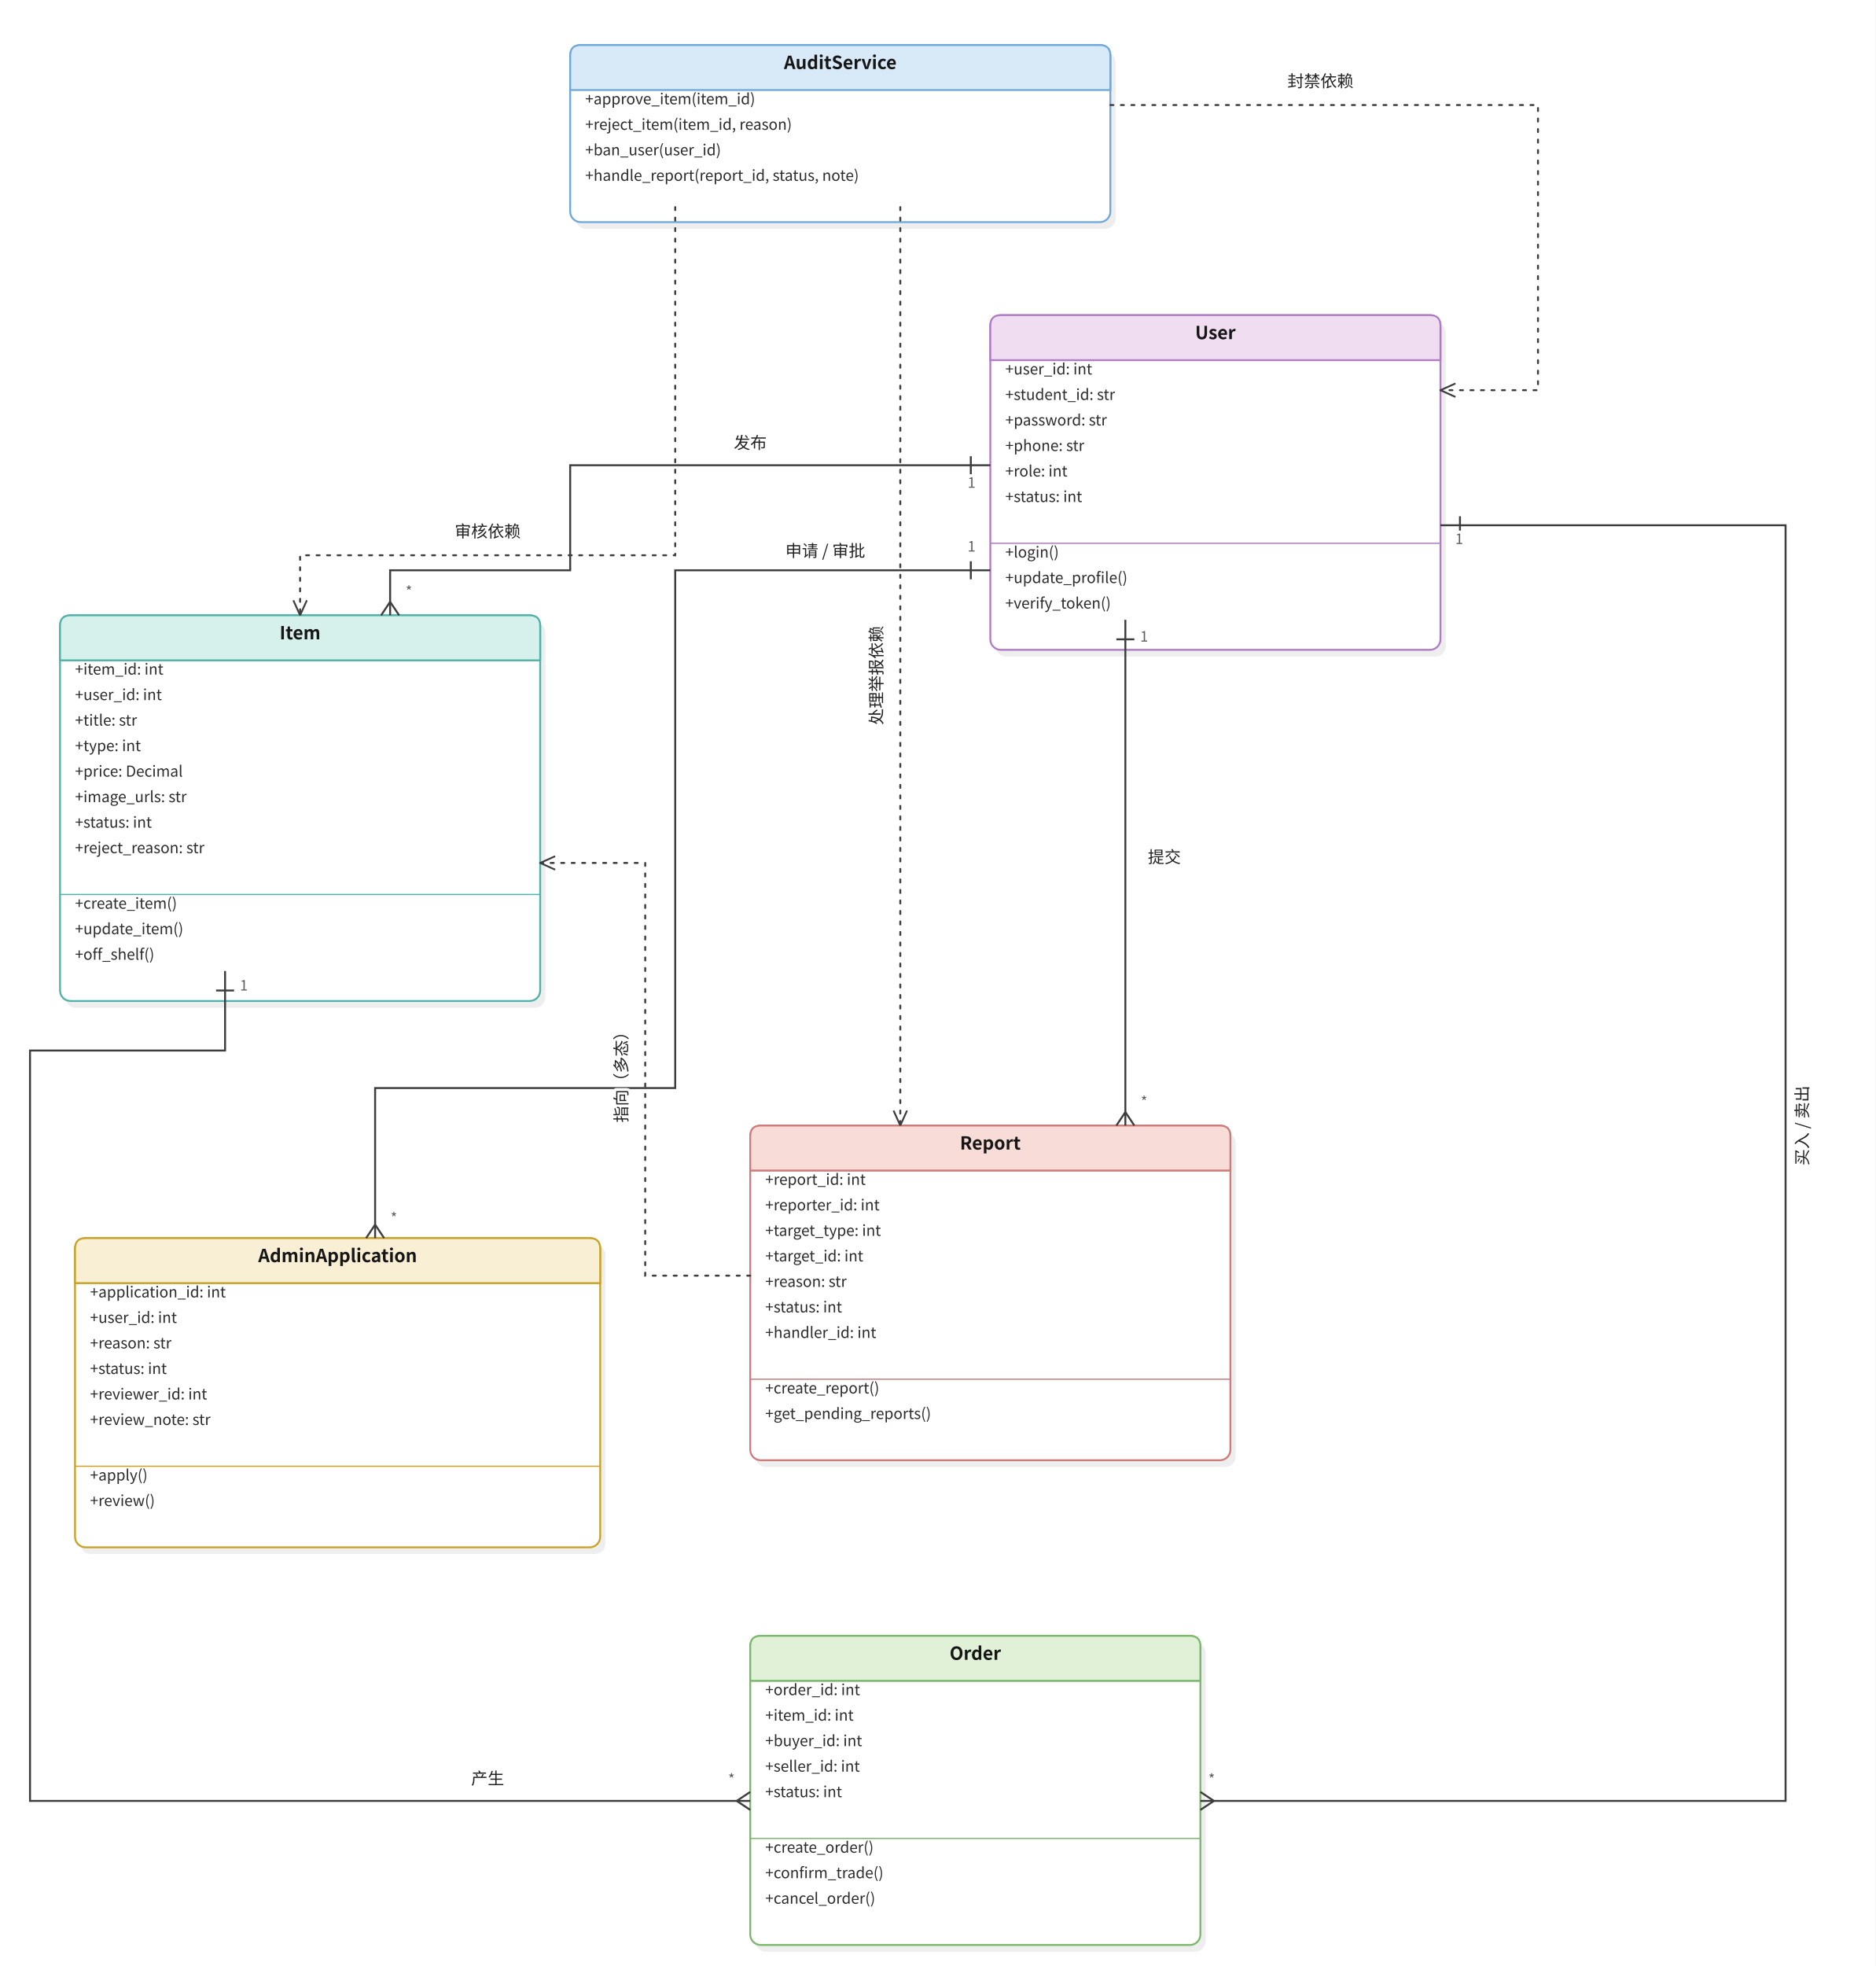
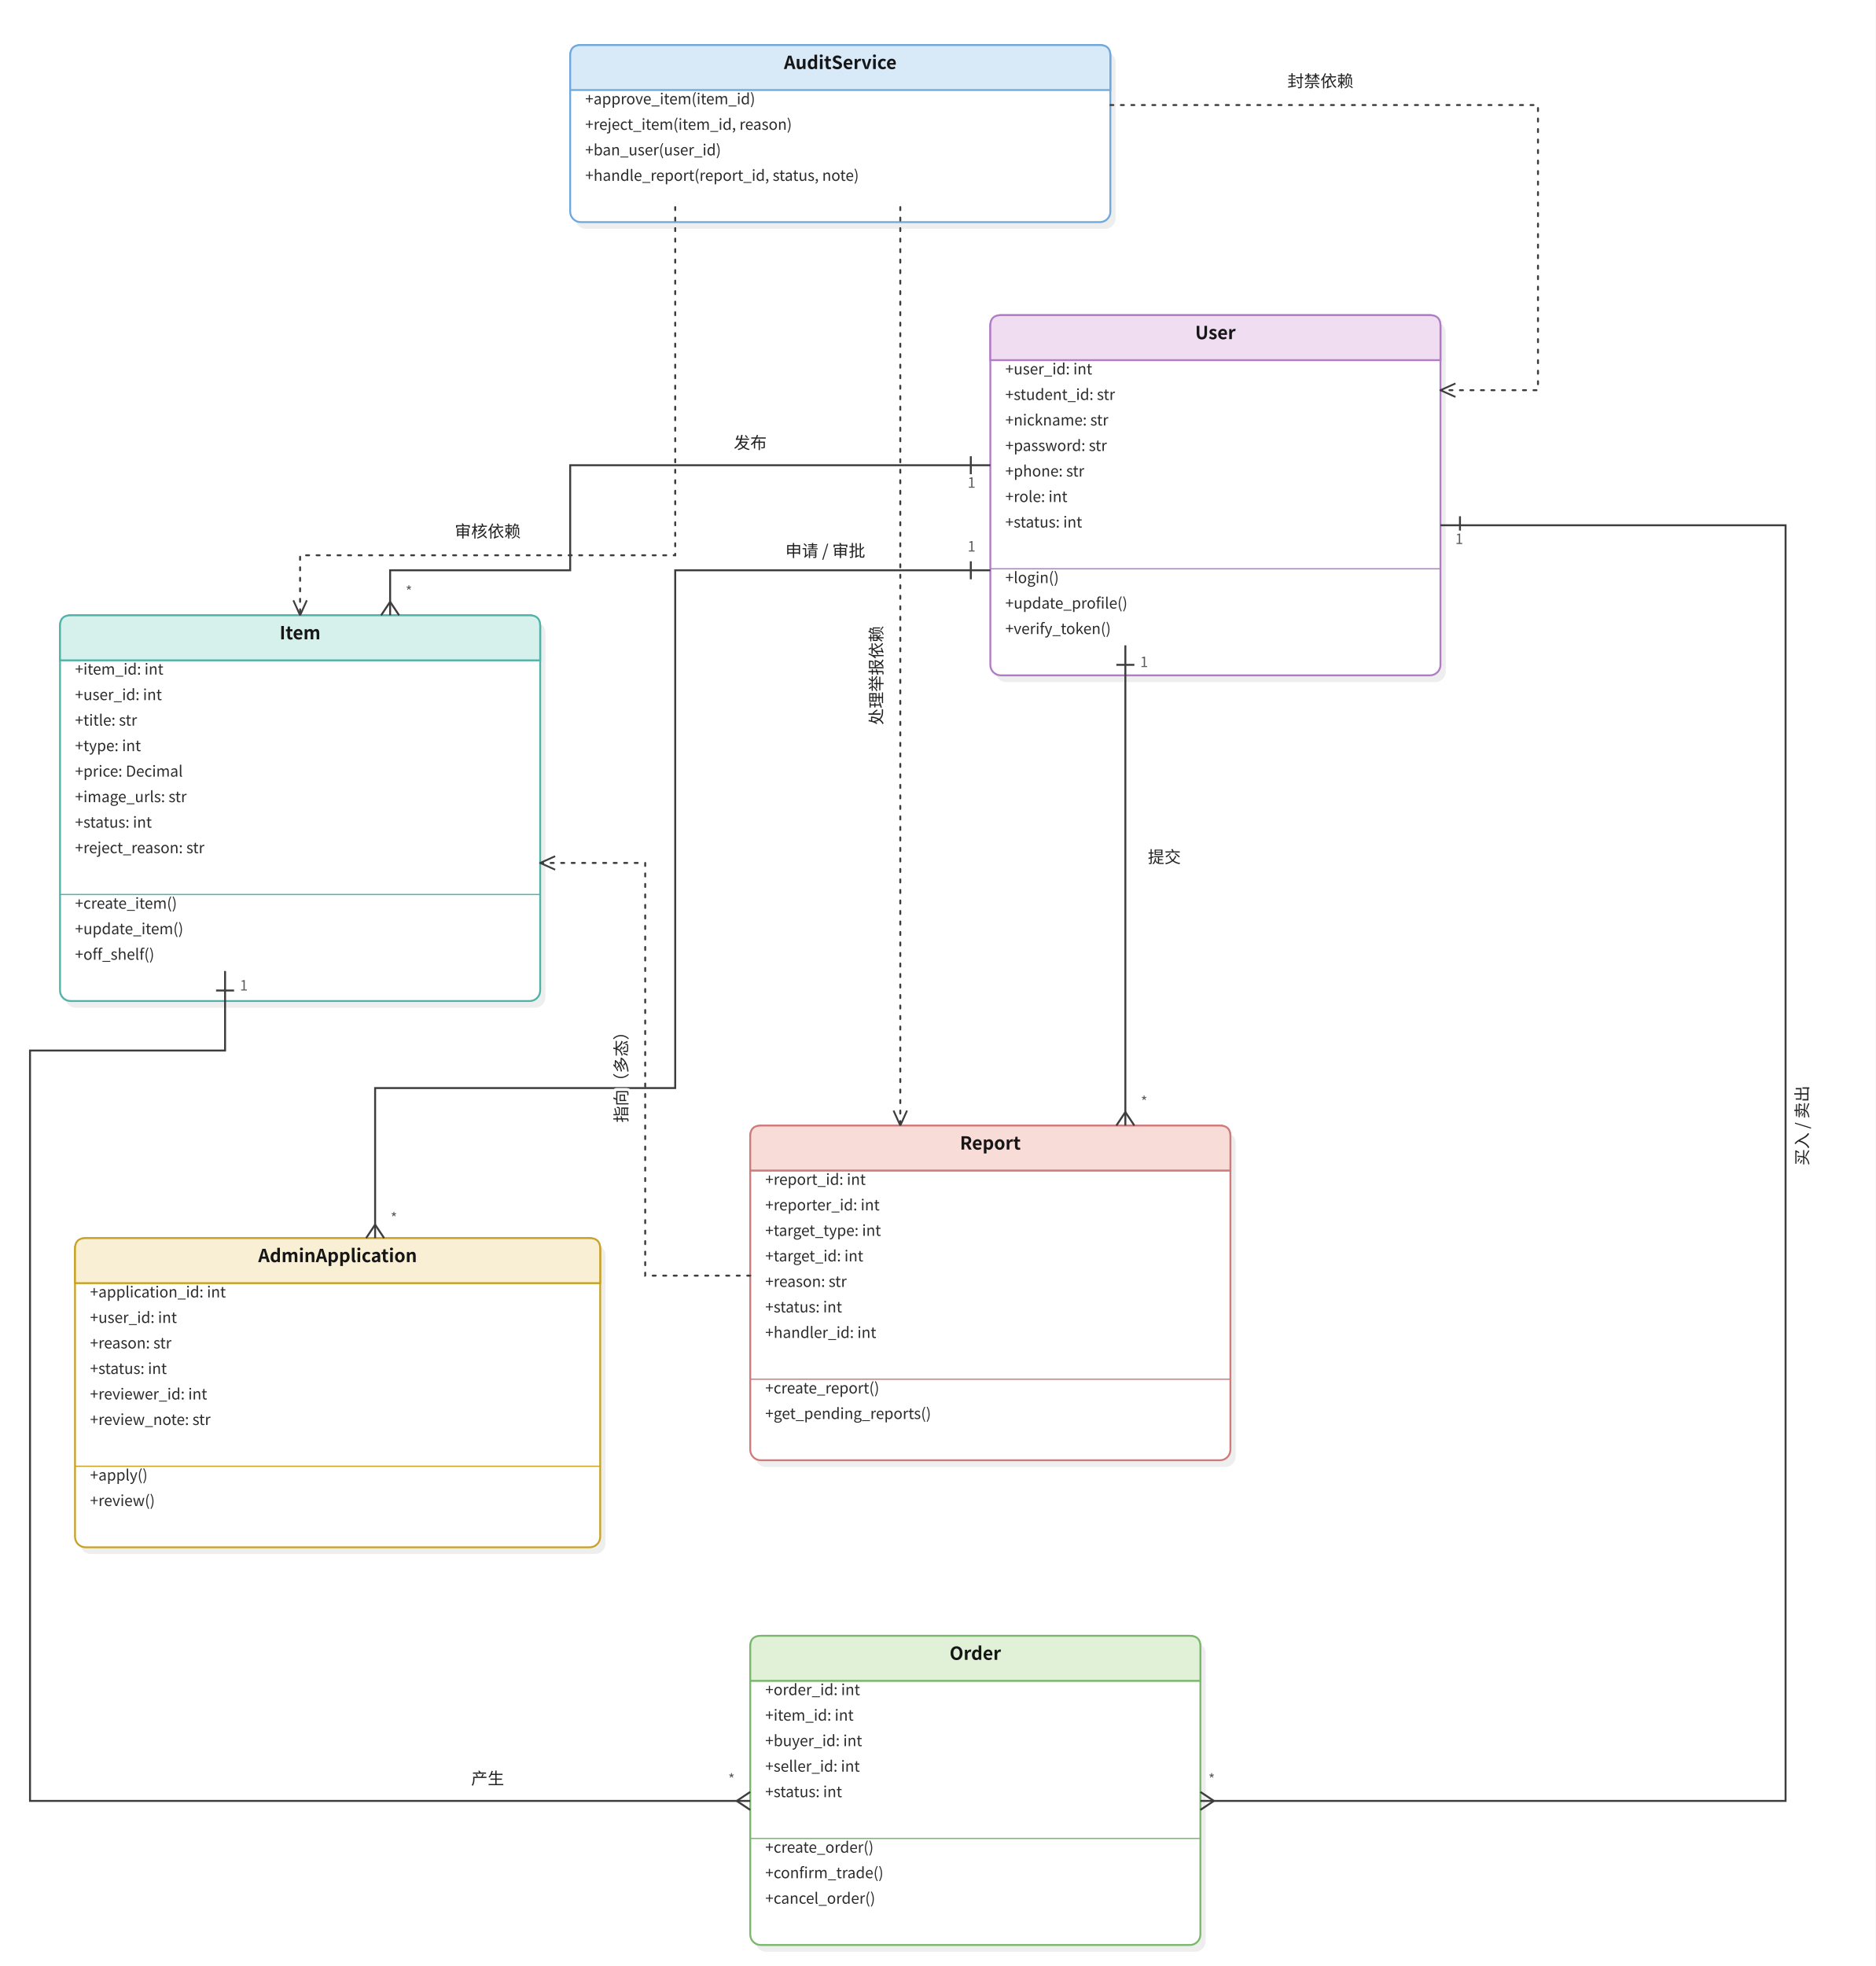
<svg xmlns="http://www.w3.org/2000/svg" width="2500" height="2620" viewBox="0 0 2500 2620">
  <rect width="2500" height="2620" fill="#ffffff" />
  <rect x="767" y="69" width="720" height="236" rx="14" fill="#000000" opacity="0.07" />
  <rect x="760" y="60" width="720" height="236" rx="14" fill="#ffffff" stroke="#6FA8DC" stroke-width="2.5" />
  <path d="M 760 120 L 760 74 Q 760 60 774 60 L 1466 60 Q 1480 60 1480 74 L 1480 120 Z" fill="#D8E9F8" stroke="#6FA8DC" stroke-width="2.5" />
  <text x="1120.0" y="92.0" font-family="Noto Sans CJK SC, Droid Sans Fallback, sans-serif" font-size="24" font-weight="bold" text-anchor="middle" fill="#161616">AuditService</text>
  <text x="780" y="139.0" font-family="Noto Sans CJK SC, Droid Sans Fallback, sans-serif" font-size="20" font-weight="normal" text-anchor="start" fill="#2b2b2b">+approve_item(item_id)</text>
  <text x="780" y="173.0" font-family="Noto Sans CJK SC, Droid Sans Fallback, sans-serif" font-size="20" font-weight="normal" text-anchor="start" fill="#2b2b2b">+reject_item(item_id, reason)</text>
  <text x="780" y="207.0" font-family="Noto Sans CJK SC, Droid Sans Fallback, sans-serif" font-size="20" font-weight="normal" text-anchor="start" fill="#2b2b2b">+ban_user(user_id)</text>
  <text x="780" y="241.0" font-family="Noto Sans CJK SC, Droid Sans Fallback, sans-serif" font-size="20" font-weight="normal" text-anchor="start" fill="#2b2b2b">+handle_report(report_id, status, note)</text>
-   <rect x="1327" y="429" width="600" height="446" rx="14" fill="#000000" opacity="0.07" />
-   <rect x="1320" y="420" width="600" height="446" rx="14" fill="#ffffff" stroke="#B07CC6" stroke-width="2.5" />
+   <rect x="1327" y="429" width="600" height="480" rx="14" fill="#000000" opacity="0.07" />
+   <rect x="1320" y="420" width="600" height="480" rx="14" fill="#ffffff" stroke="#B07CC6" stroke-width="2.5" />
  <path d="M 1320 480 L 1320 434 Q 1320 420 1334 420 L 1906 420 Q 1920 420 1920 434 L 1920 480 Z" fill="#F1DDF2" stroke="#B07CC6" stroke-width="2.5" />
  <text x="1620.0" y="452.0" font-family="Noto Sans CJK SC, Droid Sans Fallback, sans-serif" font-size="24" font-weight="bold" text-anchor="middle" fill="#161616">User</text>
  <line x1="1320" y1="480" x2="1920" y2="480" stroke="#B07CC6" stroke-width="1.6" />
  <text x="1340" y="499.0" font-family="Noto Sans CJK SC, Droid Sans Fallback, sans-serif" font-size="20" font-weight="normal" text-anchor="start" fill="#2b2b2b">+user_id: int</text>
  <text x="1340" y="533.0" font-family="Noto Sans CJK SC, Droid Sans Fallback, sans-serif" font-size="20" font-weight="normal" text-anchor="start" fill="#2b2b2b">+student_id: str</text>
-   <text x="1340" y="567.0" font-family="Noto Sans CJK SC, Droid Sans Fallback, sans-serif" font-size="20" font-weight="normal" text-anchor="start" fill="#2b2b2b">+password: str</text>
-   <text x="1340" y="601.0" font-family="Noto Sans CJK SC, Droid Sans Fallback, sans-serif" font-size="20" font-weight="normal" text-anchor="start" fill="#2b2b2b">+phone: str</text>
-   <text x="1340" y="635.0" font-family="Noto Sans CJK SC, Droid Sans Fallback, sans-serif" font-size="20" font-weight="normal" text-anchor="start" fill="#2b2b2b">+role: int</text>
-   <text x="1340" y="669.0" font-family="Noto Sans CJK SC, Droid Sans Fallback, sans-serif" font-size="20" font-weight="normal" text-anchor="start" fill="#2b2b2b">+status: int</text>
-   <line x1="1320" y1="724" x2="1920" y2="724" stroke="#B07CC6" stroke-width="1.6" />
-   <text x="1340" y="743.0" font-family="Noto Sans CJK SC, Droid Sans Fallback, sans-serif" font-size="20" font-weight="normal" text-anchor="start" fill="#2b2b2b">+login()</text>
-   <text x="1340" y="777.0" font-family="Noto Sans CJK SC, Droid Sans Fallback, sans-serif" font-size="20" font-weight="normal" text-anchor="start" fill="#2b2b2b">+update_profile()</text>
-   <text x="1340" y="811.0" font-family="Noto Sans CJK SC, Droid Sans Fallback, sans-serif" font-size="20" font-weight="normal" text-anchor="start" fill="#2b2b2b">+verify_token()</text>
+   <text x="1340" y="567.0" font-family="Noto Sans CJK SC, Droid Sans Fallback, sans-serif" font-size="20" font-weight="normal" text-anchor="start" fill="#2b2b2b">+nickname: str</text>
+   <text x="1340" y="601.0" font-family="Noto Sans CJK SC, Droid Sans Fallback, sans-serif" font-size="20" font-weight="normal" text-anchor="start" fill="#2b2b2b">+password: str</text>
+   <text x="1340" y="635.0" font-family="Noto Sans CJK SC, Droid Sans Fallback, sans-serif" font-size="20" font-weight="normal" text-anchor="start" fill="#2b2b2b">+phone: str</text>
+   <text x="1340" y="669.0" font-family="Noto Sans CJK SC, Droid Sans Fallback, sans-serif" font-size="20" font-weight="normal" text-anchor="start" fill="#2b2b2b">+role: int</text>
+   <text x="1340" y="703.0" font-family="Noto Sans CJK SC, Droid Sans Fallback, sans-serif" font-size="20" font-weight="normal" text-anchor="start" fill="#2b2b2b">+status: int</text>
+   <line x1="1320" y1="758" x2="1920" y2="758" stroke="#B07CC6" stroke-width="1.6" />
+   <text x="1340" y="777.0" font-family="Noto Sans CJK SC, Droid Sans Fallback, sans-serif" font-size="20" font-weight="normal" text-anchor="start" fill="#2b2b2b">+login()</text>
+   <text x="1340" y="811.0" font-family="Noto Sans CJK SC, Droid Sans Fallback, sans-serif" font-size="20" font-weight="normal" text-anchor="start" fill="#2b2b2b">+update_profile()</text>
+   <text x="1340" y="845.0" font-family="Noto Sans CJK SC, Droid Sans Fallback, sans-serif" font-size="20" font-weight="normal" text-anchor="start" fill="#2b2b2b">+verify_token()</text>
  <rect x="87" y="829" width="640" height="514" rx="14" fill="#000000" opacity="0.07" />
  <rect x="80" y="820" width="640" height="514" rx="14" fill="#ffffff" stroke="#4FB3A9" stroke-width="2.5" />
  <path d="M 80 880 L 80 834 Q 80 820 94 820 L 706 820 Q 720 820 720 834 L 720 880 Z" fill="#D6F1EC" stroke="#4FB3A9" stroke-width="2.5" />
  <text x="400.0" y="852.0" font-family="Noto Sans CJK SC, Droid Sans Fallback, sans-serif" font-size="24" font-weight="bold" text-anchor="middle" fill="#161616">Item</text>
  <line x1="80" y1="880" x2="720" y2="880" stroke="#4FB3A9" stroke-width="1.6" />
  <text x="100" y="899.0" font-family="Noto Sans CJK SC, Droid Sans Fallback, sans-serif" font-size="20" font-weight="normal" text-anchor="start" fill="#2b2b2b">+item_id: int</text>
  <text x="100" y="933.0" font-family="Noto Sans CJK SC, Droid Sans Fallback, sans-serif" font-size="20" font-weight="normal" text-anchor="start" fill="#2b2b2b">+user_id: int</text>
  <text x="100" y="967.0" font-family="Noto Sans CJK SC, Droid Sans Fallback, sans-serif" font-size="20" font-weight="normal" text-anchor="start" fill="#2b2b2b">+title: str</text>
  <text x="100" y="1001.0" font-family="Noto Sans CJK SC, Droid Sans Fallback, sans-serif" font-size="20" font-weight="normal" text-anchor="start" fill="#2b2b2b">+type: int</text>
  <text x="100" y="1035.0" font-family="Noto Sans CJK SC, Droid Sans Fallback, sans-serif" font-size="20" font-weight="normal" text-anchor="start" fill="#2b2b2b">+price: Decimal</text>
  <text x="100" y="1069.0" font-family="Noto Sans CJK SC, Droid Sans Fallback, sans-serif" font-size="20" font-weight="normal" text-anchor="start" fill="#2b2b2b">+image_urls: str</text>
  <text x="100" y="1103.0" font-family="Noto Sans CJK SC, Droid Sans Fallback, sans-serif" font-size="20" font-weight="normal" text-anchor="start" fill="#2b2b2b">+status: int</text>
  <text x="100" y="1137.0" font-family="Noto Sans CJK SC, Droid Sans Fallback, sans-serif" font-size="20" font-weight="normal" text-anchor="start" fill="#2b2b2b">+reject_reason: str</text>
  <line x1="80" y1="1192" x2="720" y2="1192" stroke="#4FB3A9" stroke-width="1.6" />
  <text x="100" y="1211.0" font-family="Noto Sans CJK SC, Droid Sans Fallback, sans-serif" font-size="20" font-weight="normal" text-anchor="start" fill="#2b2b2b">+create_item()</text>
  <text x="100" y="1245.0" font-family="Noto Sans CJK SC, Droid Sans Fallback, sans-serif" font-size="20" font-weight="normal" text-anchor="start" fill="#2b2b2b">+update_item()</text>
  <text x="100" y="1279.0" font-family="Noto Sans CJK SC, Droid Sans Fallback, sans-serif" font-size="20" font-weight="normal" text-anchor="start" fill="#2b2b2b">+off_shelf()</text>
  <rect x="1007" y="1509" width="640" height="446" rx="14" fill="#000000" opacity="0.07" />
  <rect x="1000" y="1500" width="640" height="446" rx="14" fill="#ffffff" stroke="#CF7B7B" stroke-width="2.5" />
  <path d="M 1000 1560 L 1000 1514 Q 1000 1500 1014 1500 L 1626 1500 Q 1640 1500 1640 1514 L 1640 1560 Z" fill="#F8DCD8" stroke="#CF7B7B" stroke-width="2.5" />
  <text x="1320.0" y="1532.0" font-family="Noto Sans CJK SC, Droid Sans Fallback, sans-serif" font-size="24" font-weight="bold" text-anchor="middle" fill="#161616">Report</text>
  <line x1="1000" y1="1560" x2="1640" y2="1560" stroke="#CF7B7B" stroke-width="1.6" />
  <text x="1020" y="1579.0" font-family="Noto Sans CJK SC, Droid Sans Fallback, sans-serif" font-size="20" font-weight="normal" text-anchor="start" fill="#2b2b2b">+report_id: int</text>
  <text x="1020" y="1613.0" font-family="Noto Sans CJK SC, Droid Sans Fallback, sans-serif" font-size="20" font-weight="normal" text-anchor="start" fill="#2b2b2b">+reporter_id: int</text>
  <text x="1020" y="1647.0" font-family="Noto Sans CJK SC, Droid Sans Fallback, sans-serif" font-size="20" font-weight="normal" text-anchor="start" fill="#2b2b2b">+target_type: int</text>
  <text x="1020" y="1681.0" font-family="Noto Sans CJK SC, Droid Sans Fallback, sans-serif" font-size="20" font-weight="normal" text-anchor="start" fill="#2b2b2b">+target_id: int</text>
  <text x="1020" y="1715.0" font-family="Noto Sans CJK SC, Droid Sans Fallback, sans-serif" font-size="20" font-weight="normal" text-anchor="start" fill="#2b2b2b">+reason: str</text>
  <text x="1020" y="1749.0" font-family="Noto Sans CJK SC, Droid Sans Fallback, sans-serif" font-size="20" font-weight="normal" text-anchor="start" fill="#2b2b2b">+status: int</text>
  <text x="1020" y="1783.0" font-family="Noto Sans CJK SC, Droid Sans Fallback, sans-serif" font-size="20" font-weight="normal" text-anchor="start" fill="#2b2b2b">+handler_id: int</text>
  <line x1="1000" y1="1838" x2="1640" y2="1838" stroke="#CF7B7B" stroke-width="1.6" />
  <text x="1020" y="1857.0" font-family="Noto Sans CJK SC, Droid Sans Fallback, sans-serif" font-size="20" font-weight="normal" text-anchor="start" fill="#2b2b2b">+create_report()</text>
  <text x="1020" y="1891.0" font-family="Noto Sans CJK SC, Droid Sans Fallback, sans-serif" font-size="20" font-weight="normal" text-anchor="start" fill="#2b2b2b">+get_pending_reports()</text>
  <rect x="1007" y="2189" width="600" height="412" rx="14" fill="#000000" opacity="0.07" />
  <rect x="1000" y="2180" width="600" height="412" rx="14" fill="#ffffff" stroke="#7AB86C" stroke-width="2.5" />
  <path d="M 1000 2240 L 1000 2194 Q 1000 2180 1014 2180 L 1586 2180 Q 1600 2180 1600 2194 L 1600 2240 Z" fill="#E1F1D8" stroke="#7AB86C" stroke-width="2.5" />
  <text x="1300.0" y="2212.0" font-family="Noto Sans CJK SC, Droid Sans Fallback, sans-serif" font-size="24" font-weight="bold" text-anchor="middle" fill="#161616">Order</text>
  <line x1="1000" y1="2240" x2="1600" y2="2240" stroke="#7AB86C" stroke-width="1.6" />
  <text x="1020" y="2259.0" font-family="Noto Sans CJK SC, Droid Sans Fallback, sans-serif" font-size="20" font-weight="normal" text-anchor="start" fill="#2b2b2b">+order_id: int</text>
  <text x="1020" y="2293.0" font-family="Noto Sans CJK SC, Droid Sans Fallback, sans-serif" font-size="20" font-weight="normal" text-anchor="start" fill="#2b2b2b">+item_id: int</text>
  <text x="1020" y="2327.0" font-family="Noto Sans CJK SC, Droid Sans Fallback, sans-serif" font-size="20" font-weight="normal" text-anchor="start" fill="#2b2b2b">+buyer_id: int</text>
  <text x="1020" y="2361.0" font-family="Noto Sans CJK SC, Droid Sans Fallback, sans-serif" font-size="20" font-weight="normal" text-anchor="start" fill="#2b2b2b">+seller_id: int</text>
  <text x="1020" y="2395.0" font-family="Noto Sans CJK SC, Droid Sans Fallback, sans-serif" font-size="20" font-weight="normal" text-anchor="start" fill="#2b2b2b">+status: int</text>
  <line x1="1000" y1="2450" x2="1600" y2="2450" stroke="#7AB86C" stroke-width="1.6" />
  <text x="1020" y="2469.0" font-family="Noto Sans CJK SC, Droid Sans Fallback, sans-serif" font-size="20" font-weight="normal" text-anchor="start" fill="#2b2b2b">+create_order()</text>
  <text x="1020" y="2503.0" font-family="Noto Sans CJK SC, Droid Sans Fallback, sans-serif" font-size="20" font-weight="normal" text-anchor="start" fill="#2b2b2b">+confirm_trade()</text>
  <text x="1020" y="2537.0" font-family="Noto Sans CJK SC, Droid Sans Fallback, sans-serif" font-size="20" font-weight="normal" text-anchor="start" fill="#2b2b2b">+cancel_order()</text>
  <rect x="107" y="1659" width="700" height="412" rx="14" fill="#000000" opacity="0.07" />
  <rect x="100" y="1650" width="700" height="412" rx="14" fill="#ffffff" stroke="#C9A227" stroke-width="2.5" />
  <path d="M 100 1710 L 100 1664 Q 100 1650 114 1650 L 786 1650 Q 800 1650 800 1664 L 800 1710 Z" fill="#F8EFD4" stroke="#C9A227" stroke-width="2.5" />
  <text x="450.0" y="1682.0" font-family="Noto Sans CJK SC, Droid Sans Fallback, sans-serif" font-size="24" font-weight="bold" text-anchor="middle" fill="#161616">AdminApplication</text>
  <line x1="100" y1="1710" x2="800" y2="1710" stroke="#C9A227" stroke-width="1.6" />
  <text x="120" y="1729.0" font-family="Noto Sans CJK SC, Droid Sans Fallback, sans-serif" font-size="20" font-weight="normal" text-anchor="start" fill="#2b2b2b">+application_id: int</text>
  <text x="120" y="1763.0" font-family="Noto Sans CJK SC, Droid Sans Fallback, sans-serif" font-size="20" font-weight="normal" text-anchor="start" fill="#2b2b2b">+user_id: int</text>
  <text x="120" y="1797.0" font-family="Noto Sans CJK SC, Droid Sans Fallback, sans-serif" font-size="20" font-weight="normal" text-anchor="start" fill="#2b2b2b">+reason: str</text>
  <text x="120" y="1831.0" font-family="Noto Sans CJK SC, Droid Sans Fallback, sans-serif" font-size="20" font-weight="normal" text-anchor="start" fill="#2b2b2b">+status: int</text>
  <text x="120" y="1865.0" font-family="Noto Sans CJK SC, Droid Sans Fallback, sans-serif" font-size="20" font-weight="normal" text-anchor="start" fill="#2b2b2b">+reviewer_id: int</text>
  <text x="120" y="1899.0" font-family="Noto Sans CJK SC, Droid Sans Fallback, sans-serif" font-size="20" font-weight="normal" text-anchor="start" fill="#2b2b2b">+review_note: str</text>
  <line x1="100" y1="1954" x2="800" y2="1954" stroke="#C9A227" stroke-width="1.6" />
  <text x="120" y="1973.0" font-family="Noto Sans CJK SC, Droid Sans Fallback, sans-serif" font-size="20" font-weight="normal" text-anchor="start" fill="#2b2b2b">+apply()</text>
  <text x="120" y="2007.0" font-family="Noto Sans CJK SC, Droid Sans Fallback, sans-serif" font-size="20" font-weight="normal" text-anchor="start" fill="#2b2b2b">+review()</text>
  <path d="M 1320.0 620.0 L 760.0 620.0 L 760.0 760.0 L 520.0 760.0 L 520.0 802.0" fill="none" stroke="#3d3d3d" stroke-width="2.6" />
  <path d="M 520.0 802.0 L 520.0 820.0" fill="none" stroke="#3d3d3d" stroke-width="2.6" />
  <path d="M 520.0 802.0 L 508.0 820.0" fill="none" stroke="#3d3d3d" stroke-width="2.6" />
  <path d="M 520.0 802.0 L 532.0 820.0" fill="none" stroke="#3d3d3d" stroke-width="2.6" />
  <path d="M 1294.0 632.0 L 1294.0 608.0" fill="none" stroke="#3d3d3d" stroke-width="2.6" />
-   <path d="M 1500.0 826.0 L 1500.0 1482.0" fill="none" stroke="#3d3d3d" stroke-width="2.6" />
+   <path d="M 1500.0 860.0 L 1500.0 1482.0" fill="none" stroke="#3d3d3d" stroke-width="2.6" />
  <path d="M 1500.0 1482.0 L 1500.0 1500.0" fill="none" stroke="#3d3d3d" stroke-width="2.6" />
  <path d="M 1500.0 1482.0 L 1488.0 1500.0" fill="none" stroke="#3d3d3d" stroke-width="2.6" />
  <path d="M 1500.0 1482.0 L 1512.0 1500.0" fill="none" stroke="#3d3d3d" stroke-width="2.6" />
-   <path d="M 1512.0 852.0 L 1488.0 852.0" fill="none" stroke="#3d3d3d" stroke-width="2.6" />
+   <path d="M 1512.0 886.0 L 1488.0 886.0" fill="none" stroke="#3d3d3d" stroke-width="2.6" />
  <path d="M 1320.0 760.0 L 900.0 760.0 L 900.0 1450.0 L 500.0 1450.0 L 500.0 1632.0" fill="none" stroke="#3d3d3d" stroke-width="2.6" />
  <path d="M 500.0 1632.0 L 500.0 1650.0" fill="none" stroke="#3d3d3d" stroke-width="2.6" />
  <path d="M 500.0 1632.0 L 488.0 1650.0" fill="none" stroke="#3d3d3d" stroke-width="2.6" />
  <path d="M 500.0 1632.0 L 512.0 1650.0" fill="none" stroke="#3d3d3d" stroke-width="2.6" />
  <path d="M 1294.0 772.0 L 1294.0 748.0" fill="none" stroke="#3d3d3d" stroke-width="2.6" />
  <path d="M 1920.0 700.0 L 2380.0 700.0 L 2380.0 2400.0 L 1618.0 2400.0" fill="none" stroke="#3d3d3d" stroke-width="2.6" />
  <path d="M 1618.0 2400.0 L 1600.0 2400.0" fill="none" stroke="#3d3d3d" stroke-width="2.6" />
  <path d="M 1618.0 2400.0 L 1600.0 2388.0" fill="none" stroke="#3d3d3d" stroke-width="2.6" />
  <path d="M 1618.0 2400.0 L 1600.0 2412.0" fill="none" stroke="#3d3d3d" stroke-width="2.6" />
  <path d="M 1946.0 688.0 L 1946.0 712.0" fill="none" stroke="#3d3d3d" stroke-width="2.6" />
  <path d="M 300.0 1294.0 L 300.0 1400.0 L 40.0 1400.0 L 40.0 2400.0 L 982.0 2400.0" fill="none" stroke="#3d3d3d" stroke-width="2.6" />
  <path d="M 982.0 2400.0 L 1000.0 2400.0" fill="none" stroke="#3d3d3d" stroke-width="2.6" />
  <path d="M 982.0 2400.0 L 1000.0 2412.0" fill="none" stroke="#3d3d3d" stroke-width="2.6" />
  <path d="M 982.0 2400.0 L 1000.0 2388.0" fill="none" stroke="#3d3d3d" stroke-width="2.6" />
  <path d="M 312.0 1320.0 L 288.0 1320.0" fill="none" stroke="#3d3d3d" stroke-width="2.6" />
  <path d="M 900.0 276.0 L 900.0 740.0 L 400.0 740.0 L 400.0 820.0" fill="none" stroke="#3d3d3d" stroke-width="2.6" stroke-dasharray="4 10" stroke-linecap="round" />
  <path d="M 391.0 800.0 L 400.0 820.0" fill="none" stroke="#3d3d3d" stroke-width="2.4" />
  <path d="M 409.0 800.0 L 400.0 820.0" fill="none" stroke="#3d3d3d" stroke-width="2.4" />
  <path d="M 1480.0 140.0 L 2050.0 140.0 L 2050.0 520.0 L 1920.0 520.0" fill="none" stroke="#3d3d3d" stroke-width="2.6" stroke-dasharray="4 10" stroke-linecap="round" />
  <path d="M 1940.0 511.0 L 1920.0 520.0" fill="none" stroke="#3d3d3d" stroke-width="2.4" />
  <path d="M 1940.0 529.0 L 1920.0 520.0" fill="none" stroke="#3d3d3d" stroke-width="2.4" />
  <path d="M 1200.0 276.0 L 1200.0 1500.0" fill="none" stroke="#3d3d3d" stroke-width="2.6" stroke-dasharray="4 10" stroke-linecap="round" />
  <path d="M 1191.0 1480.0 L 1200.0 1500.0" fill="none" stroke="#3d3d3d" stroke-width="2.4" />
  <path d="M 1209.0 1480.0 L 1200.0 1500.0" fill="none" stroke="#3d3d3d" stroke-width="2.4" />
  <path d="M 1000.0 1700.0 L 860.0 1700.0 L 860.0 1150.0 L 720.0 1150.0" fill="none" stroke="#3d3d3d" stroke-width="2.6" stroke-dasharray="4 10" stroke-linecap="round" />
  <path d="M 740.0 1141.0 L 720.0 1150.0" fill="none" stroke="#3d3d3d" stroke-width="2.4" />
  <path d="M 740.0 1159.0 L 720.0 1150.0" fill="none" stroke="#3d3d3d" stroke-width="2.4" />
  <text x="1000" y="598" font-family="Noto Sans CJK SC, Droid Sans Fallback, sans-serif" font-size="22" font-weight="normal" text-anchor="middle" fill="#222" paint-order="stroke" stroke="#ffffff" stroke-width="8" stroke-linejoin="round">发布</text>
  <text x="1530" y="1150" font-family="Noto Sans CJK SC, Droid Sans Fallback, sans-serif" font-size="22" font-weight="normal" text-anchor="start" fill="#222" paint-order="stroke" stroke="#ffffff" stroke-width="8" stroke-linejoin="round">提交</text>
  <text x="2410" y="1500" font-family="Noto Sans CJK SC, Droid Sans Fallback, sans-serif" font-size="22" font-weight="normal" text-anchor="middle" fill="#222" transform="rotate(-90 2410 1500)" paint-order="stroke" stroke="#ffffff" stroke-width="8" stroke-linejoin="round">买入 / 卖出</text>
  <text x="650" y="2378" font-family="Noto Sans CJK SC, Droid Sans Fallback, sans-serif" font-size="22" font-weight="normal" text-anchor="middle" fill="#222" paint-order="stroke" stroke="#ffffff" stroke-width="8" stroke-linejoin="round">产生</text>
  <text x="1100" y="742" font-family="Noto Sans CJK SC, Droid Sans Fallback, sans-serif" font-size="22" font-weight="normal" text-anchor="middle" fill="#222" paint-order="stroke" stroke="#ffffff" stroke-width="8" stroke-linejoin="round">申请 / 审批</text>
  <text x="650" y="716" font-family="Noto Sans CJK SC, Droid Sans Fallback, sans-serif" font-size="22" font-weight="normal" text-anchor="middle" fill="#222" paint-order="stroke" stroke="#ffffff" stroke-width="8" stroke-linejoin="round">审核依赖</text>
  <text x="1760" y="116" font-family="Noto Sans CJK SC, Droid Sans Fallback, sans-serif" font-size="22" font-weight="normal" text-anchor="middle" fill="#222" paint-order="stroke" stroke="#ffffff" stroke-width="8" stroke-linejoin="round">封禁依赖</text>
  <text x="1176" y="900" font-family="Noto Sans CJK SC, Droid Sans Fallback, sans-serif" font-size="22" font-weight="normal" text-anchor="middle" fill="#222" transform="rotate(-90 1176 900)" paint-order="stroke" stroke="#ffffff" stroke-width="8" stroke-linejoin="round">处理举报依赖</text>
  <text x="836" y="1430" font-family="Noto Sans CJK SC, Droid Sans Fallback, sans-serif" font-size="22" font-weight="normal" text-anchor="middle" fill="#222" transform="rotate(-90 836 1430)" paint-order="stroke" stroke="#ffffff" stroke-width="8" stroke-linejoin="round">指向（多态）</text>
  <text x="1295" y="650" font-family="Noto Sans CJK SC, Droid Sans Fallback, sans-serif" font-size="19" font-weight="normal" text-anchor="middle" fill="#5c5c5c" paint-order="stroke" stroke="#ffffff" stroke-width="8" stroke-linejoin="round">1</text>
  <text x="545" y="795" font-family="Noto Sans CJK SC, Droid Sans Fallback, sans-serif" font-size="19" font-weight="normal" text-anchor="middle" fill="#5c5c5c" paint-order="stroke" stroke="#ffffff" stroke-width="8" stroke-linejoin="round">*</text>
-   <text x="1525" y="855" font-family="Noto Sans CJK SC, Droid Sans Fallback, sans-serif" font-size="19" font-weight="normal" text-anchor="middle" fill="#5c5c5c" paint-order="stroke" stroke="#ffffff" stroke-width="8" stroke-linejoin="round">1</text>
+   <text x="1525" y="889" font-family="Noto Sans CJK SC, Droid Sans Fallback, sans-serif" font-size="19" font-weight="normal" text-anchor="middle" fill="#5c5c5c" paint-order="stroke" stroke="#ffffff" stroke-width="8" stroke-linejoin="round">1</text>
  <text x="1525" y="1475" font-family="Noto Sans CJK SC, Droid Sans Fallback, sans-serif" font-size="19" font-weight="normal" text-anchor="middle" fill="#5c5c5c" paint-order="stroke" stroke="#ffffff" stroke-width="8" stroke-linejoin="round">*</text>
  <text x="1945" y="725" font-family="Noto Sans CJK SC, Droid Sans Fallback, sans-serif" font-size="19" font-weight="normal" text-anchor="middle" fill="#5c5c5c" paint-order="stroke" stroke="#ffffff" stroke-width="8" stroke-linejoin="round">1</text>
  <text x="1615" y="2378" font-family="Noto Sans CJK SC, Droid Sans Fallback, sans-serif" font-size="19" font-weight="normal" text-anchor="middle" fill="#5c5c5c" paint-order="stroke" stroke="#ffffff" stroke-width="8" stroke-linejoin="round">*</text>
  <text x="325" y="1320" font-family="Noto Sans CJK SC, Droid Sans Fallback, sans-serif" font-size="19" font-weight="normal" text-anchor="middle" fill="#5c5c5c" paint-order="stroke" stroke="#ffffff" stroke-width="8" stroke-linejoin="round">1</text>
  <text x="975" y="2378" font-family="Noto Sans CJK SC, Droid Sans Fallback, sans-serif" font-size="19" font-weight="normal" text-anchor="middle" fill="#5c5c5c" paint-order="stroke" stroke="#ffffff" stroke-width="8" stroke-linejoin="round">*</text>
  <text x="1295" y="735" font-family="Noto Sans CJK SC, Droid Sans Fallback, sans-serif" font-size="19" font-weight="normal" text-anchor="middle" fill="#5c5c5c" paint-order="stroke" stroke="#ffffff" stroke-width="8" stroke-linejoin="round">1</text>
  <text x="525" y="1630" font-family="Noto Sans CJK SC, Droid Sans Fallback, sans-serif" font-size="19" font-weight="normal" text-anchor="middle" fill="#5c5c5c" paint-order="stroke" stroke="#ffffff" stroke-width="8" stroke-linejoin="round">*</text>
</svg>
